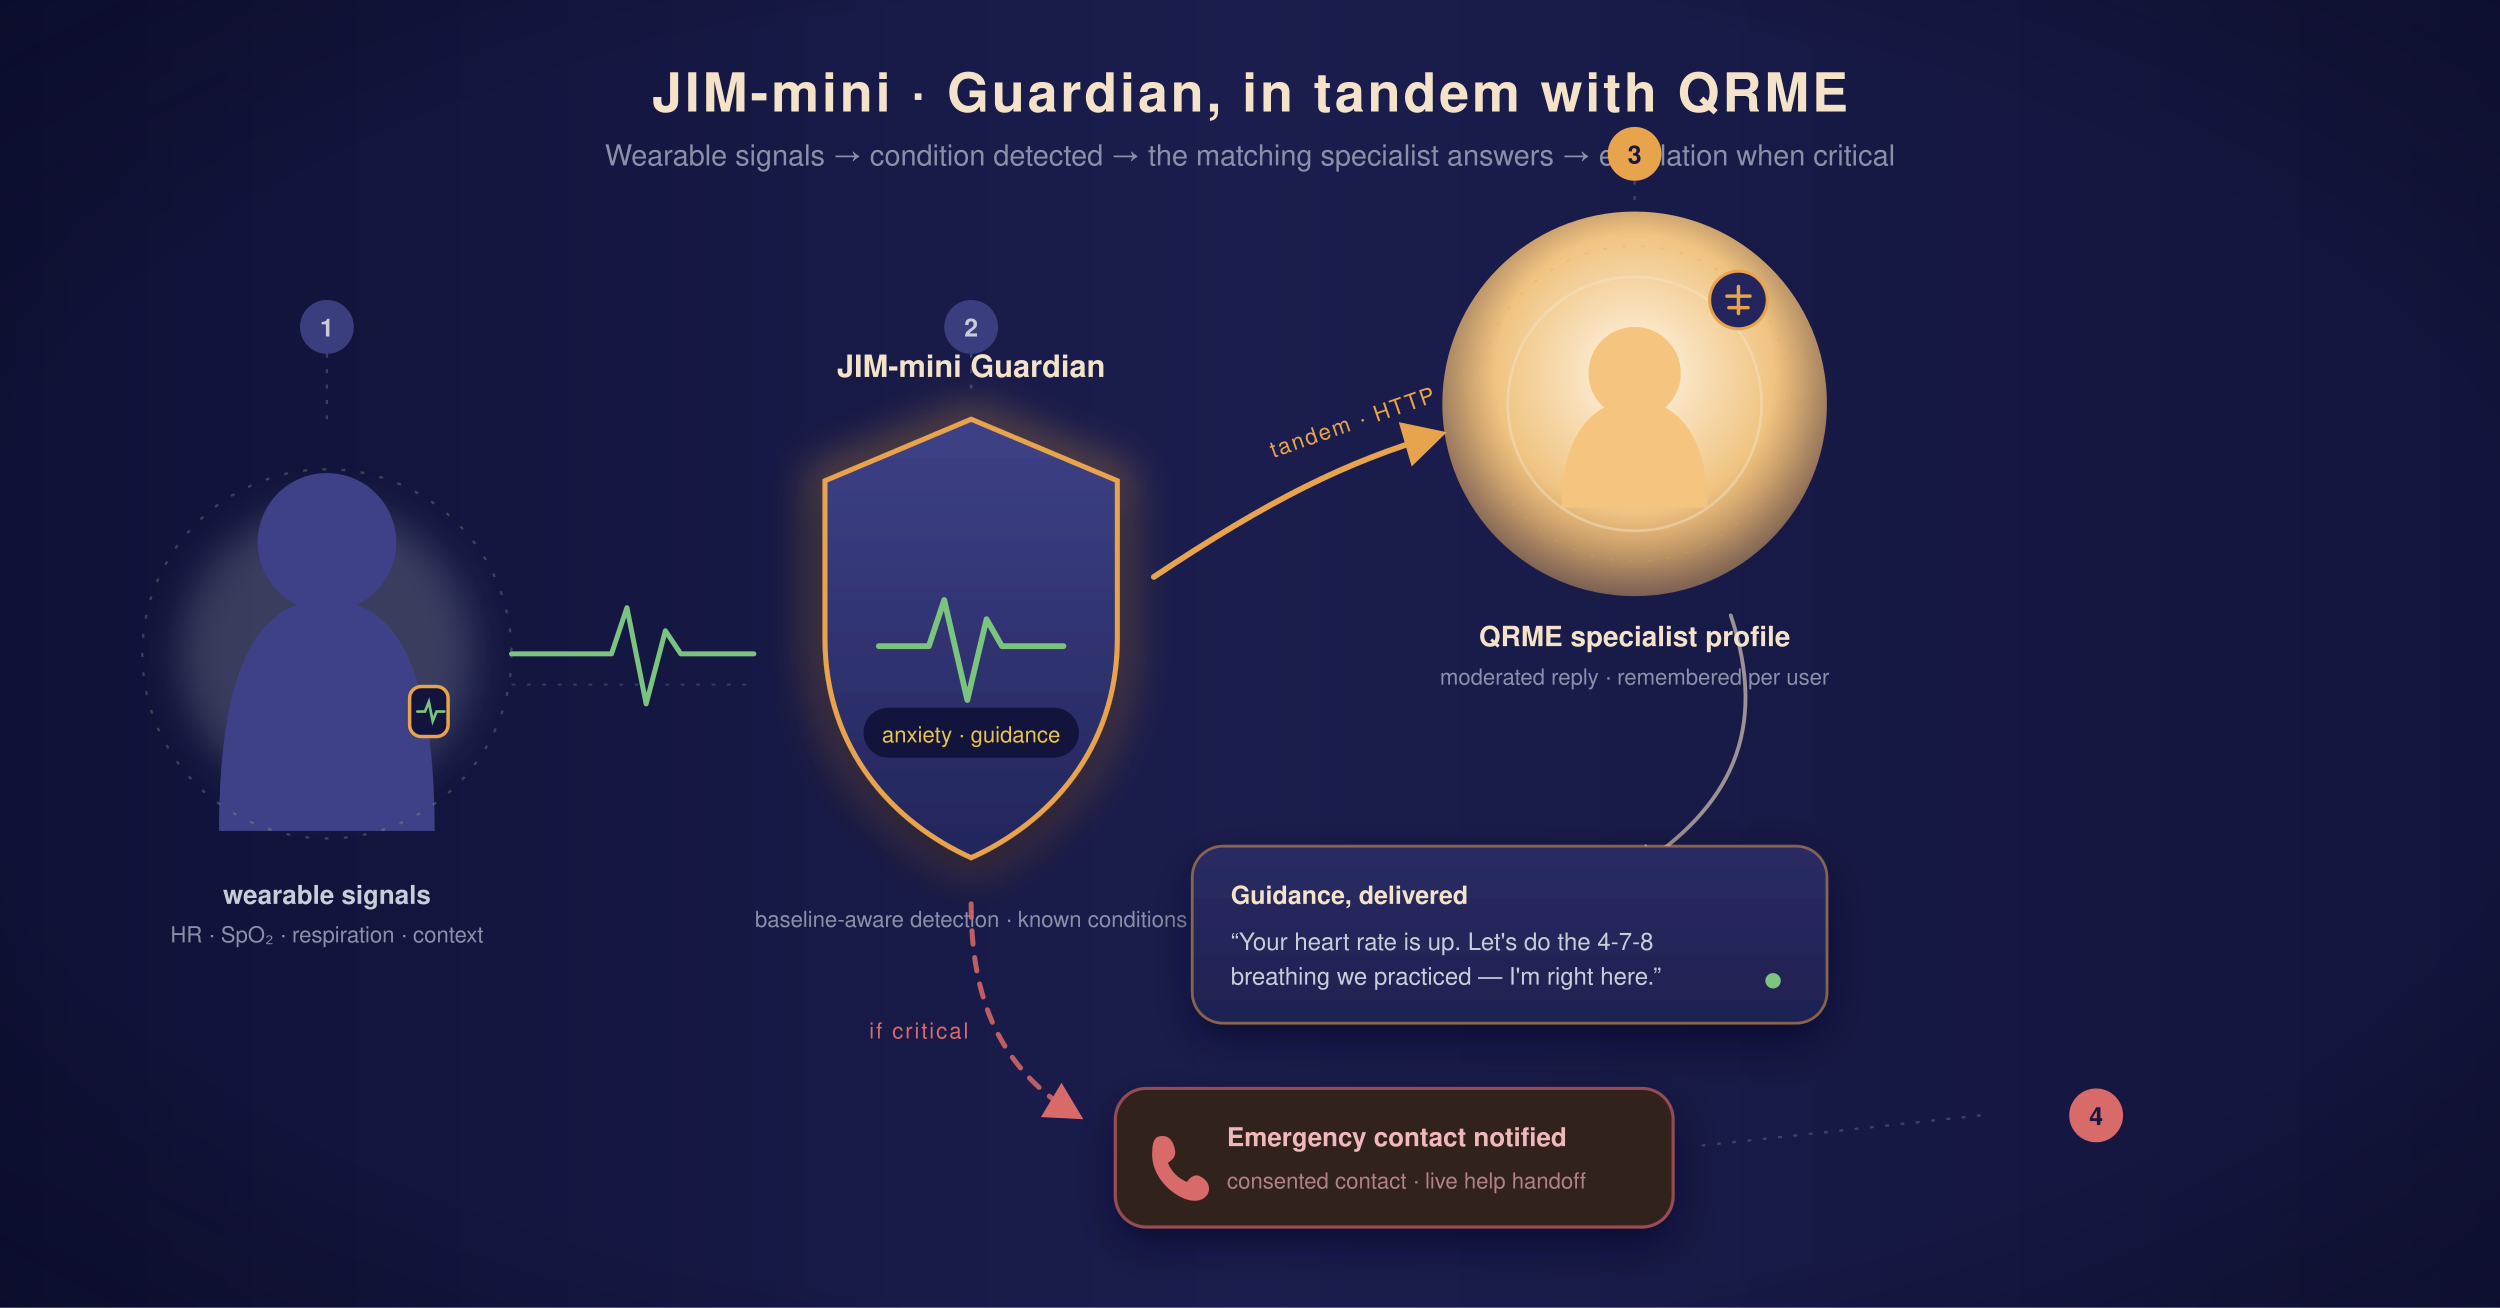
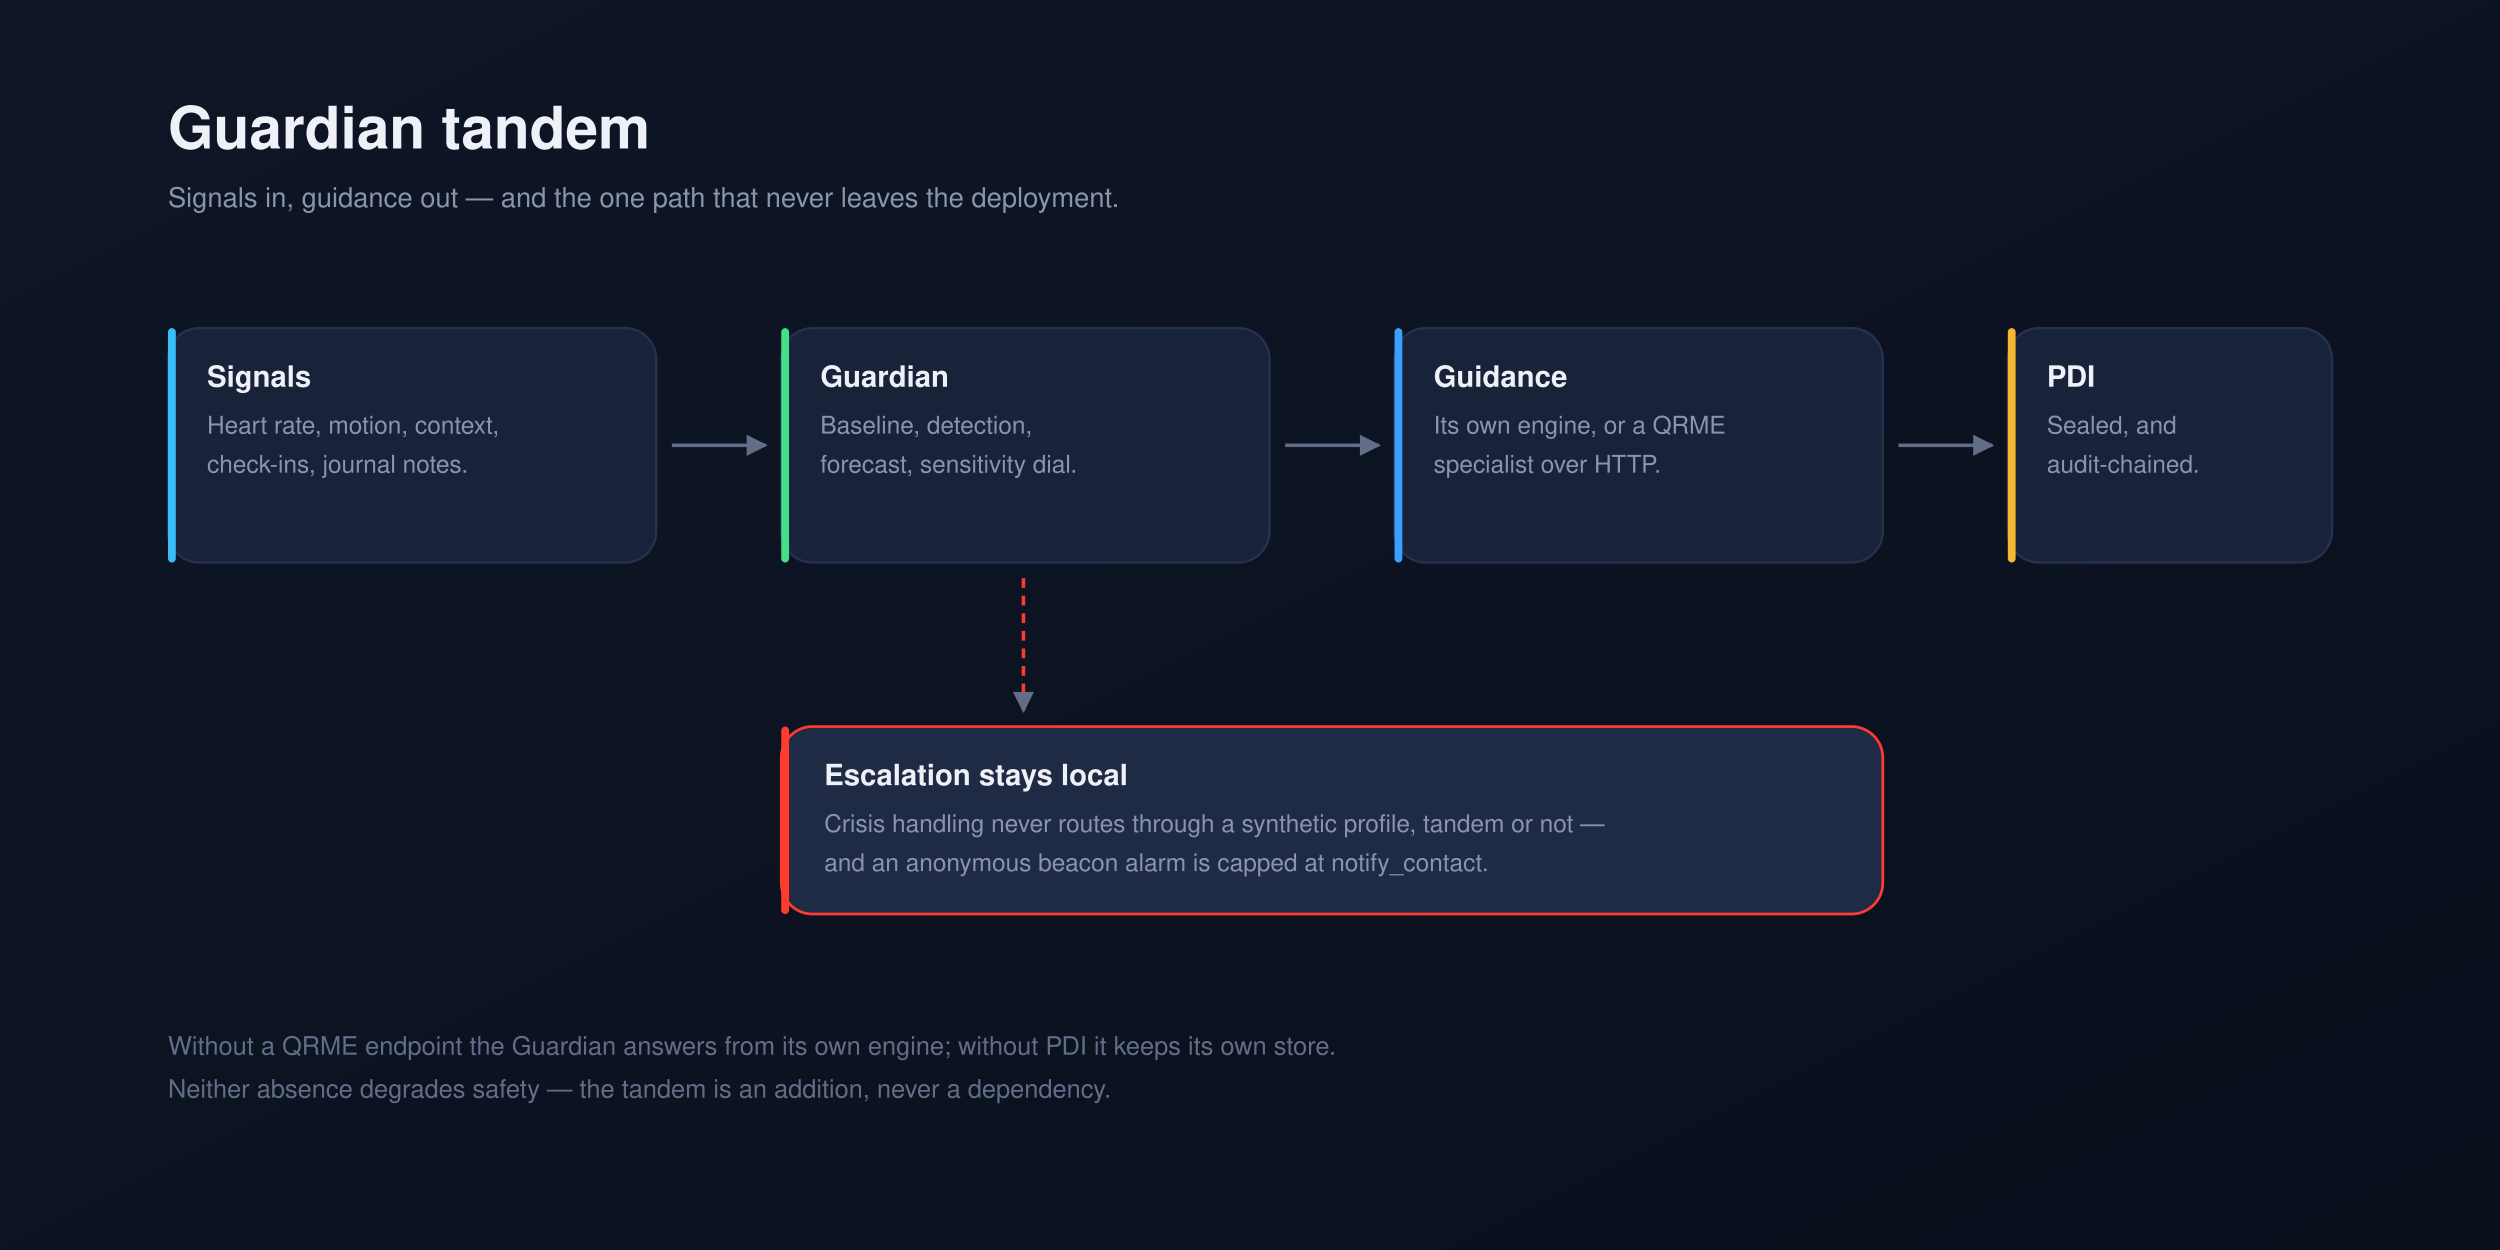
- <svg xmlns="http://www.w3.org/2000/svg" role="img" aria-labelledby="t d" viewBox="0 0 1300 680" width="1300" height="680" font-family="Helvetica, Arial, sans-serif">
+ <svg xmlns="http://www.w3.org/2000/svg" role="img" aria-labelledby="t d" viewBox="0 0 1280 640" width="1280" height="640" font-family="Helvetica, Arial, sans-serif">
  <defs>
-     <linearGradient id="tbg" x1="0" y1="0" x2="1" y2="0">
-       <stop offset="0" stop-color="#0F1136" />
-       <stop offset="0.5" stop-color="#1B1D4E" />
-       <stop offset="1" stop-color="#12143B" />
+     <linearGradient id="bg" x1="0" y1="0" x2="1" y2="1">
+       <stop offset="0" stop-color="#0e1626" />
+       <stop offset="1" stop-color="#0a0f1c" />
    </linearGradient>
-     <radialGradient id="tvign" cx="0.5" cy="0.5" r="0.8">
-       <stop offset="0.64" stop-color="#000" stop-opacity="0" />
-       <stop offset="1" stop-color="#090A26" stop-opacity="0.5" />
+     <linearGradient id="brand" x1="0" y1="0" x2="1" y2="0">
+       <stop offset="0" stop-color="#7c5cff" />
+       <stop offset="1" stop-color="#3aa0ff" />
+     </linearGradient>
+     <radialGradient id="glow" cx="50%" cy="50%" r="50%">
+       <stop offset="0" stop-color="#43e08a" stop-opacity="0.30" />
+       <stop offset="1" stop-color="#43e08a" stop-opacity="0" />
    </radialGradient>
-     <linearGradient id="tcard" x1="0" y1="0" x2="0" y2="1">
-       <stop offset="0" stop-color="#2A2C63" />
-       <stop offset="1" stop-color="#1E2050" />
-     </linearGradient>
-     <linearGradient id="tshield" x1="0" y1="0" x2="0" y2="1">
-       <stop offset="0" stop-color="#3E4187" />
-       <stop offset="1" stop-color="#23255C" />
-     </linearGradient>
-     <radialGradient id="tspec" cx="0.5" cy="0.42" r="0.72">
-       <stop offset="0" stop-color="#FFF6E6" />
-       <stop offset="0.5" stop-color="#F0C482" />
-       <stop offset="1" stop-color="#E8A34D" stop-opacity="0.12" />
-     </radialGradient>
-     <filter id="tshadow" x="-40%" y="-40%" width="180%" height="180%">
-       <feDropShadow dx="0" dy="9" stdDeviation="11" flood-color="#05061C" flood-opacity="0.55" />
-     </filter>
-     <filter id="tsoft" x="-80%" y="-80%" width="260%" height="260%">
-       <feGaussianBlur stdDeviation="10" />
-     </filter>
-     <marker id="tarrow" markerWidth="10" markerHeight="10" refX="7" refY="5" orient="auto">
-       <path d="M1 1 L8.5 5 L1 9 Z" fill="#E8A34D" />
-     </marker>
-     <marker id="tarrow2" markerWidth="10" markerHeight="10" refX="7" refY="5" orient="auto">
-       <path d="M1 1 L8.5 5 L1 9 Z" fill="#D96A6A" />
+     <marker id="ah" viewBox="0 0 10 10" refX="9" refY="5" markerWidth="6" markerHeight="6" orient="auto-start-reverse">
+       <path d="M0 0 L10 5 L0 10 z" fill="#626d88" />
    </marker>
  </defs>
-   <rect width="1300" height="680" fill="url(#tbg)" />
-   <text x="650" y="58" text-anchor="middle" font-size="28" font-weight="bold" fill="#F4E3C8" letter-spacing="1.5">JIM-mini · Guardian, in tandem with QRME</text>
-   <text x="650" y="86" text-anchor="middle" font-size="15" fill="#8B90A8">Wearable signals → condition detected → the matching specialist answers → escalation when critical</text>
-   <g transform="translate(170 340)">
-     <g filter="url(#tsoft)">
-       <circle r="76" fill="#C9CDD8" opacity="0.22" />
-     </g>
-     <circle cy="-58" r="36" fill="#3E4187" />
-     <path d="M-56 92 C-56 -6 -29 -28 0 -28 C29 -28 56 92 56 92 Z" fill="#3E4187" />
-     <path d="M-56 92 C-56 -6 -29 -28 0 -28 C29 -28 56 -6 56 92 Z" fill="#3E4187" />
-     <g transform="translate(52 30)">
-       <rect x="-9" y="-13" width="20" height="26" rx="6" fill="#12143B" stroke="#E8A34D" stroke-width="1.8" />
-       <path d="M-5 0 L-1 0 L1 -5 L3 5 L5 0 L9 0" fill="none" stroke="#7BC47F" stroke-width="1.4" stroke-linecap="round" />
-     </g>
-     <circle r="96" fill="none" stroke="#7BC47F" stroke-opacity="0.3" stroke-width="1.2" stroke-dasharray="2 8" />
-     <text y="130" text-anchor="middle" font-size="13.5" fill="#C9CDD8" font-weight="bold">wearable signals</text>
-     <text y="150" text-anchor="middle" font-size="11.5" fill="#8B90A8">HR · SpO₂ · respiration · context</text>
-   </g>
-   <g>
-     <path d="M266 340 L306 340 L318 340 L326 316 L336 366 L346 328 L354 340 L392 340" fill="none" stroke="#7BC47F" stroke-width="2.6" stroke-linecap="round" stroke-linejoin="round" />
-     <path d="M266 356 L392 356" stroke="#7BC47F" stroke-opacity="0.25" stroke-width="1" stroke-dasharray="2 6" />
-   </g>
-   <g transform="translate(505 330)">
-     <g filter="url(#tsoft)">
-       <path d="M0 -120 L84 -86 V4 C84 66 44 106 0 126 C-44 106 -84 66 -84 4 V-86 Z" fill="#E8A34D" opacity="0.35" />
-     </g>
-     <path d="M0 -112 L76 -80 V2 C76 60 40 98 0 116 C-40 98 -76 60 -76 2 V-80 Z" fill="url(#tshield)" stroke="#E8A34D" stroke-width="2.6" filter="url(#tshadow)" />
-     <path d="M-48 6 L-22 6 L-14 -18 L-2 34 L8 -8 L16 6 L48 6" fill="none" stroke="#7BC47F" stroke-width="3" stroke-linecap="round" stroke-linejoin="round" />
-     <g transform="translate(0 52)" text-anchor="middle">
-       <rect x="-56" y="-14" width="112" height="26" rx="13" fill="#12143B" />
-       <text y="4" font-size="11.5" fill="#E8C34D">anxiety · guidance</text>
-     </g>
-     <text y="-134" text-anchor="middle" font-size="16" font-weight="bold" fill="#F4E3C8">JIM-mini Guardian</text>
-     <text y="152" text-anchor="middle" font-size="11.5" fill="#8B90A8">baseline-aware detection · known conditions</text>
-   </g>
-   <g>
-     <path d="M600 300 C660 260 700 240 748 226" fill="none" stroke="#E8A34D" stroke-width="3" stroke-linecap="round" marker-end="url(#tarrow)" />
-     <text x="662" y="238" font-size="11.5" fill="#E8A34D" transform="rotate(-19 662 238)" letter-spacing="1">tandem · HTTP</text>
-   </g>
-   <g transform="translate(850 210)">
-     <g filter="url(#tsoft)">
-       <circle r="80" fill="#E8A34D" opacity="0.4" />
-     </g>
-     <circle r="100" fill="url(#tspec)" />
-     <circle r="66" fill="none" stroke="#F4E3C8" stroke-opacity="0.45" stroke-width="1.4" />
-     <circle r="82" fill="none" stroke="#E8A34D" stroke-opacity="0.3" stroke-width="1" stroke-dasharray="2 8" />
-     <circle cy="-16" r="24" fill="#F5C57F" />
-     <path d="M-38 54 C-38 14 -20 -2 0 -2 C20 -2 38 14 38 54 Z" fill="#F5C57F" />
-     <g transform="translate(54 -54)">
-       <circle r="15" fill="#23255C" stroke="#E8A34D" stroke-width="1.6" />
-       <path d="M0 -7 V7 M-6 -2 H6 M-5 4 H5" stroke="#E8A34D" stroke-width="1.8" stroke-linecap="round" fill="none" />
-     </g>
-     <text y="126" text-anchor="middle" font-size="14.5" font-weight="bold" fill="#F4E3C8">QRME specialist profile</text>
-     <text y="146" text-anchor="middle" font-size="11.5" fill="#8B90A8">moderated reply · remembered per user</text>
-   </g>
-   <path d="M900 320 C920 380 900 420 850 452" fill="none" stroke="#F4E3C8" stroke-width="2" stroke-opacity="0.6" stroke-linecap="round" marker-end="url(#tarrow)" />
-   <g transform="translate(620 440)" filter="url(#tshadow)">
-     <rect width="330" height="92" rx="16" fill="url(#tcard)" />
-     <rect width="330" height="92" rx="16" fill="none" stroke="#E8A34D" stroke-opacity="0.5" stroke-width="1.4" />
-     <text x="20" y="30" font-size="13" fill="#F4E3C8" font-weight="bold">Guidance, delivered</text>
-     <text x="20" y="54" font-size="12.5" fill="#C9CDD8">“Your heart rate is up. Let's do the 4-7-8</text>
-     <text x="20" y="72" font-size="12.5" fill="#C9CDD8">breathing we practiced — I'm right here.”</text>
-     <circle cx="302" cy="70" r="4" fill="#7BC47F" />
-   </g>
-   <g>
-     <path d="M505 470 C505 520 520 556 560 580" fill="none" stroke="#D96A6A" stroke-width="2.6" stroke-opacity="0.85" stroke-linecap="round" stroke-dasharray="7 7" marker-end="url(#tarrow2)" />
-     <text x="452" y="540" font-size="11.5" fill="#D96A6A" letter-spacing="1">if critical</text>
-   </g>
-   <g transform="translate(580 566)" filter="url(#tshadow)">
-     <rect width="290" height="72" rx="16" fill="#33201F" />
-     <rect width="290" height="72" rx="16" fill="none" stroke="#D96A6A" stroke-opacity="0.6" stroke-width="1.6" />
-     <g transform="translate(30 36)">
-       <path d="M-9 -12 C-3 -14 0 -10 1 -5 C2 -1 0 1 -3 3 C-1 8 3 12 8 14 C10 11 13 9 16 11 C20 13 22 17 20 21 C17 26 10 26 3 22 C-7 16 -13 6 -12 -4 C-12 -8 -11 -11 -9 -12 Z" fill="#D96A6A" transform="scale(0.9)" />
-     </g>
-     <text x="58" y="30" font-size="13.5" fill="#F0B9B9" font-weight="bold">Emergency contact notified</text>
-     <text x="58" y="52" font-size="11.5" fill="#AF8383">consented contact · live help handoff</text>
-   </g>
-   <g font-size="13" font-weight="bold" text-anchor="middle">
-     <g>
-       <circle cx="170" cy="170" r="14" fill="#3A3D7E" />
-       <text x="170" y="175" fill="#C9CDD8">1</text>
-     </g>
-     <g>
-       <circle cx="505" cy="170" r="14" fill="#3A3D7E" />
-       <text x="505" y="175" fill="#C9CDD8">2</text>
-     </g>
-     <g>
-       <circle cx="850" cy="80" r="14" fill="#E8A34D" />
-       <text x="850" y="85" fill="#161840">3</text>
-     </g>
-     <g>
-       <circle cx="1090" cy="580" r="14" fill="#D96A6A" />
-       <text x="1090" y="585" fill="#161840">4</text>
-     </g>
-   </g>
-   <g stroke="#8B90A8" stroke-opacity="0.35" stroke-width="1.2" stroke-dasharray="2 6">
-     <line x1="170" y1="184" x2="170" y2="222" />
-     <line x1="505" y1="184" x2="505" y2="208" />
-     <line x1="850" y1="94" x2="850" y2="108" />
-     <line x1="1030" y1="580" x2="882" y2="596" />
-   </g>
-   <rect width="1300" height="680" fill="url(#tvign)" />
+   <rect width="1280" height="640" fill="url(#bg)" />
+   <text x="86" y="76" font-size="30" fill="#eef1f7" font-weight="800" text-anchor="start">Guardian tandem</text>
+   <text x="86" y="106" font-size="14" fill="#8a94ad" font-weight="400" text-anchor="start">Signals in, guidance out — and the one path that never leaves the deployment.</text>
+   <rect x="86" y="168" width="250" height="120" rx="16" fill="#182238" stroke="#26314e" stroke-width="1.2" />
+   <rect x="86" y="168" width="4" height="120" rx="2" fill="#38bdf8" />
+   <text x="106" y="198" font-size="15" fill="#eef1f7" font-weight="700" text-anchor="start">Signals</text>
+   <text x="106" y="222" font-size="12.5" fill="#8a94ad" font-weight="400" text-anchor="start">Heart rate, motion, context,</text>
+   <text x="106" y="242" font-size="12.5" fill="#8a94ad" font-weight="400" text-anchor="start">check-ins, journal notes.</text>
+   <rect x="400" y="168" width="250" height="120" rx="16" fill="#182238" stroke="#26314e" stroke-width="1.2" />
+   <rect x="400" y="168" width="4" height="120" rx="2" fill="#43e08a" />
+   <text x="420" y="198" font-size="15" fill="#eef1f7" font-weight="700" text-anchor="start">Guardian</text>
+   <text x="420" y="222" font-size="12.5" fill="#8a94ad" font-weight="400" text-anchor="start">Baseline, detection,</text>
+   <text x="420" y="242" font-size="12.5" fill="#8a94ad" font-weight="400" text-anchor="start">forecast, sensitivity dial.</text>
+   <rect x="714" y="168" width="250" height="120" rx="16" fill="#182238" stroke="#26314e" stroke-width="1.2" />
+   <rect x="714" y="168" width="4" height="120" rx="2" fill="#3aa0ff" />
+   <text x="734" y="198" font-size="15" fill="#eef1f7" font-weight="700" text-anchor="start">Guidance</text>
+   <text x="734" y="222" font-size="12.5" fill="#8a94ad" font-weight="400" text-anchor="start">Its own engine, or a QRME</text>
+   <text x="734" y="242" font-size="12.5" fill="#8a94ad" font-weight="400" text-anchor="start">specialist over HTTP.</text>
+   <rect x="1028" y="168" width="166" height="120" rx="16" fill="#182238" stroke="#26314e" stroke-width="1.2" />
+   <rect x="1028" y="168" width="4" height="120" rx="2" fill="#f7b731" />
+   <text x="1048" y="198" font-size="15" fill="#eef1f7" font-weight="700" text-anchor="start">PDI</text>
+   <text x="1048" y="222" font-size="12.5" fill="#8a94ad" font-weight="400" text-anchor="start">Sealed, and</text>
+   <text x="1048" y="242" font-size="12.5" fill="#8a94ad" font-weight="400" text-anchor="start">audit-chained.</text>
+   <path d="M344 228 L392 228" stroke="#626d88" stroke-width="1.8" fill="none" marker-end="url(#ah)" />
+   <path d="M658 228 L706 228" stroke="#626d88" stroke-width="1.8" fill="none" marker-end="url(#ah)" />
+   <path d="M972 228 L1020 228" stroke="#626d88" stroke-width="1.8" fill="none" marker-end="url(#ah)" />
+   <rect x="400" y="372" width="564" height="96" rx="16" fill="#1f2b45" stroke="#ff3b30" stroke-width="1.4" />
+   <rect x="400" y="372" width="4" height="96" rx="2" fill="#ff3b30" />
+   <text x="422" y="402" font-size="15" fill="#eef1f7" font-weight="700" text-anchor="start">Escalation stays local</text>
+   <text x="422" y="426" font-size="12.5" fill="#8a94ad" font-weight="400" text-anchor="start">Crisis handling never routes through a synthetic profile, tandem or not —</text>
+   <text x="422" y="446" font-size="12.5" fill="#8a94ad" font-weight="400" text-anchor="start">and an anonymous beacon alarm is capped at notify_contact.</text>
+   <path d="M524 296 L524 364" stroke="#ff3b30" stroke-width="1.8" fill="none" marker-end="url(#ah)" stroke-dasharray="5 4" />
+   <text x="86" y="540" font-size="13" fill="#626d88" font-weight="400" text-anchor="start">Without a QRME endpoint the Guardian answers from its own engine; without PDI it keeps its own store.</text>
+   <text x="86" y="562" font-size="13" fill="#626d88" font-weight="400" text-anchor="start">Neither absence degrades safety — the tandem is an addition, never a dependency.</text>
</svg>
